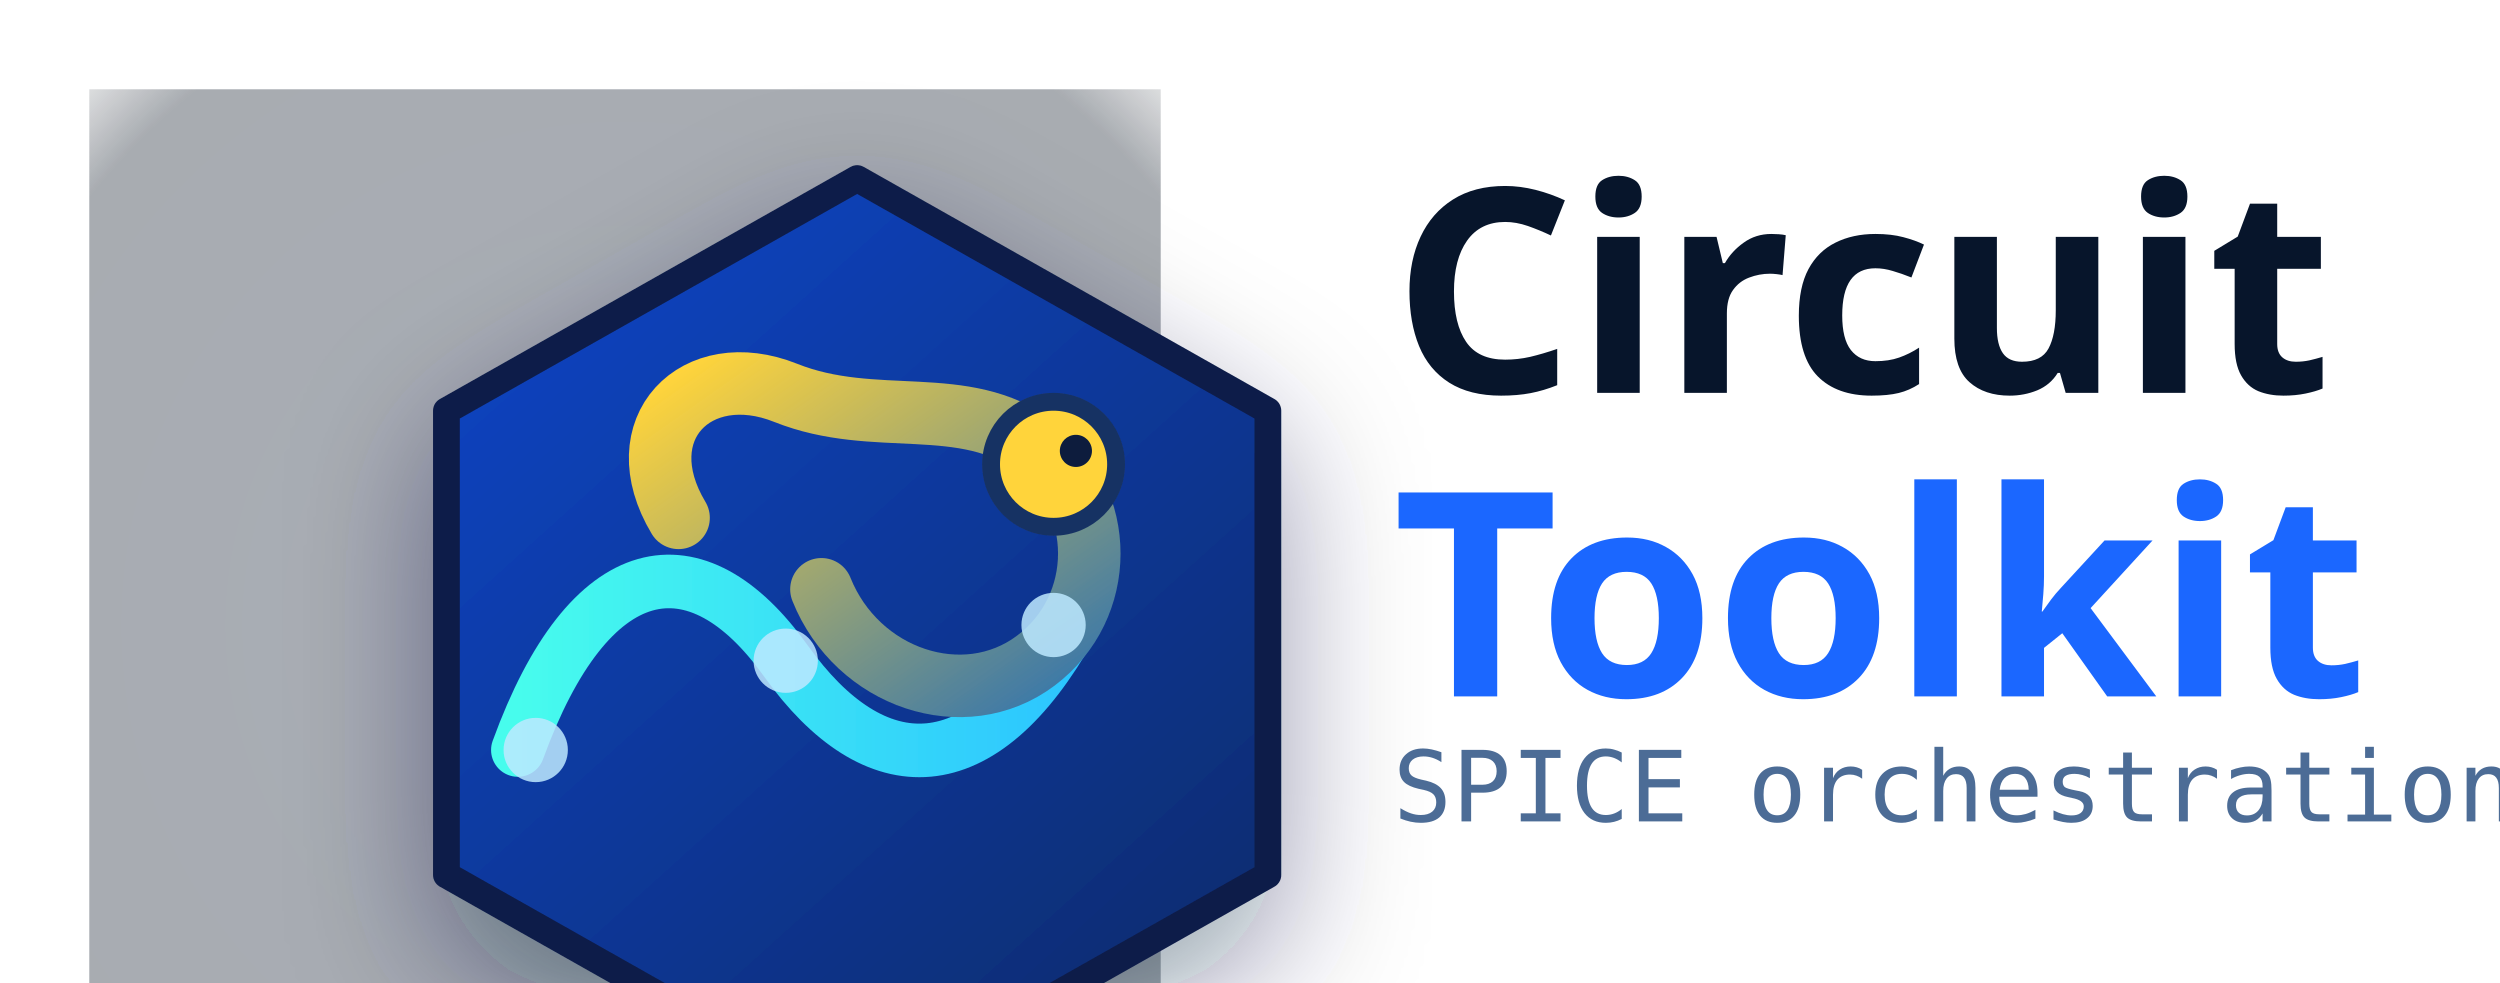
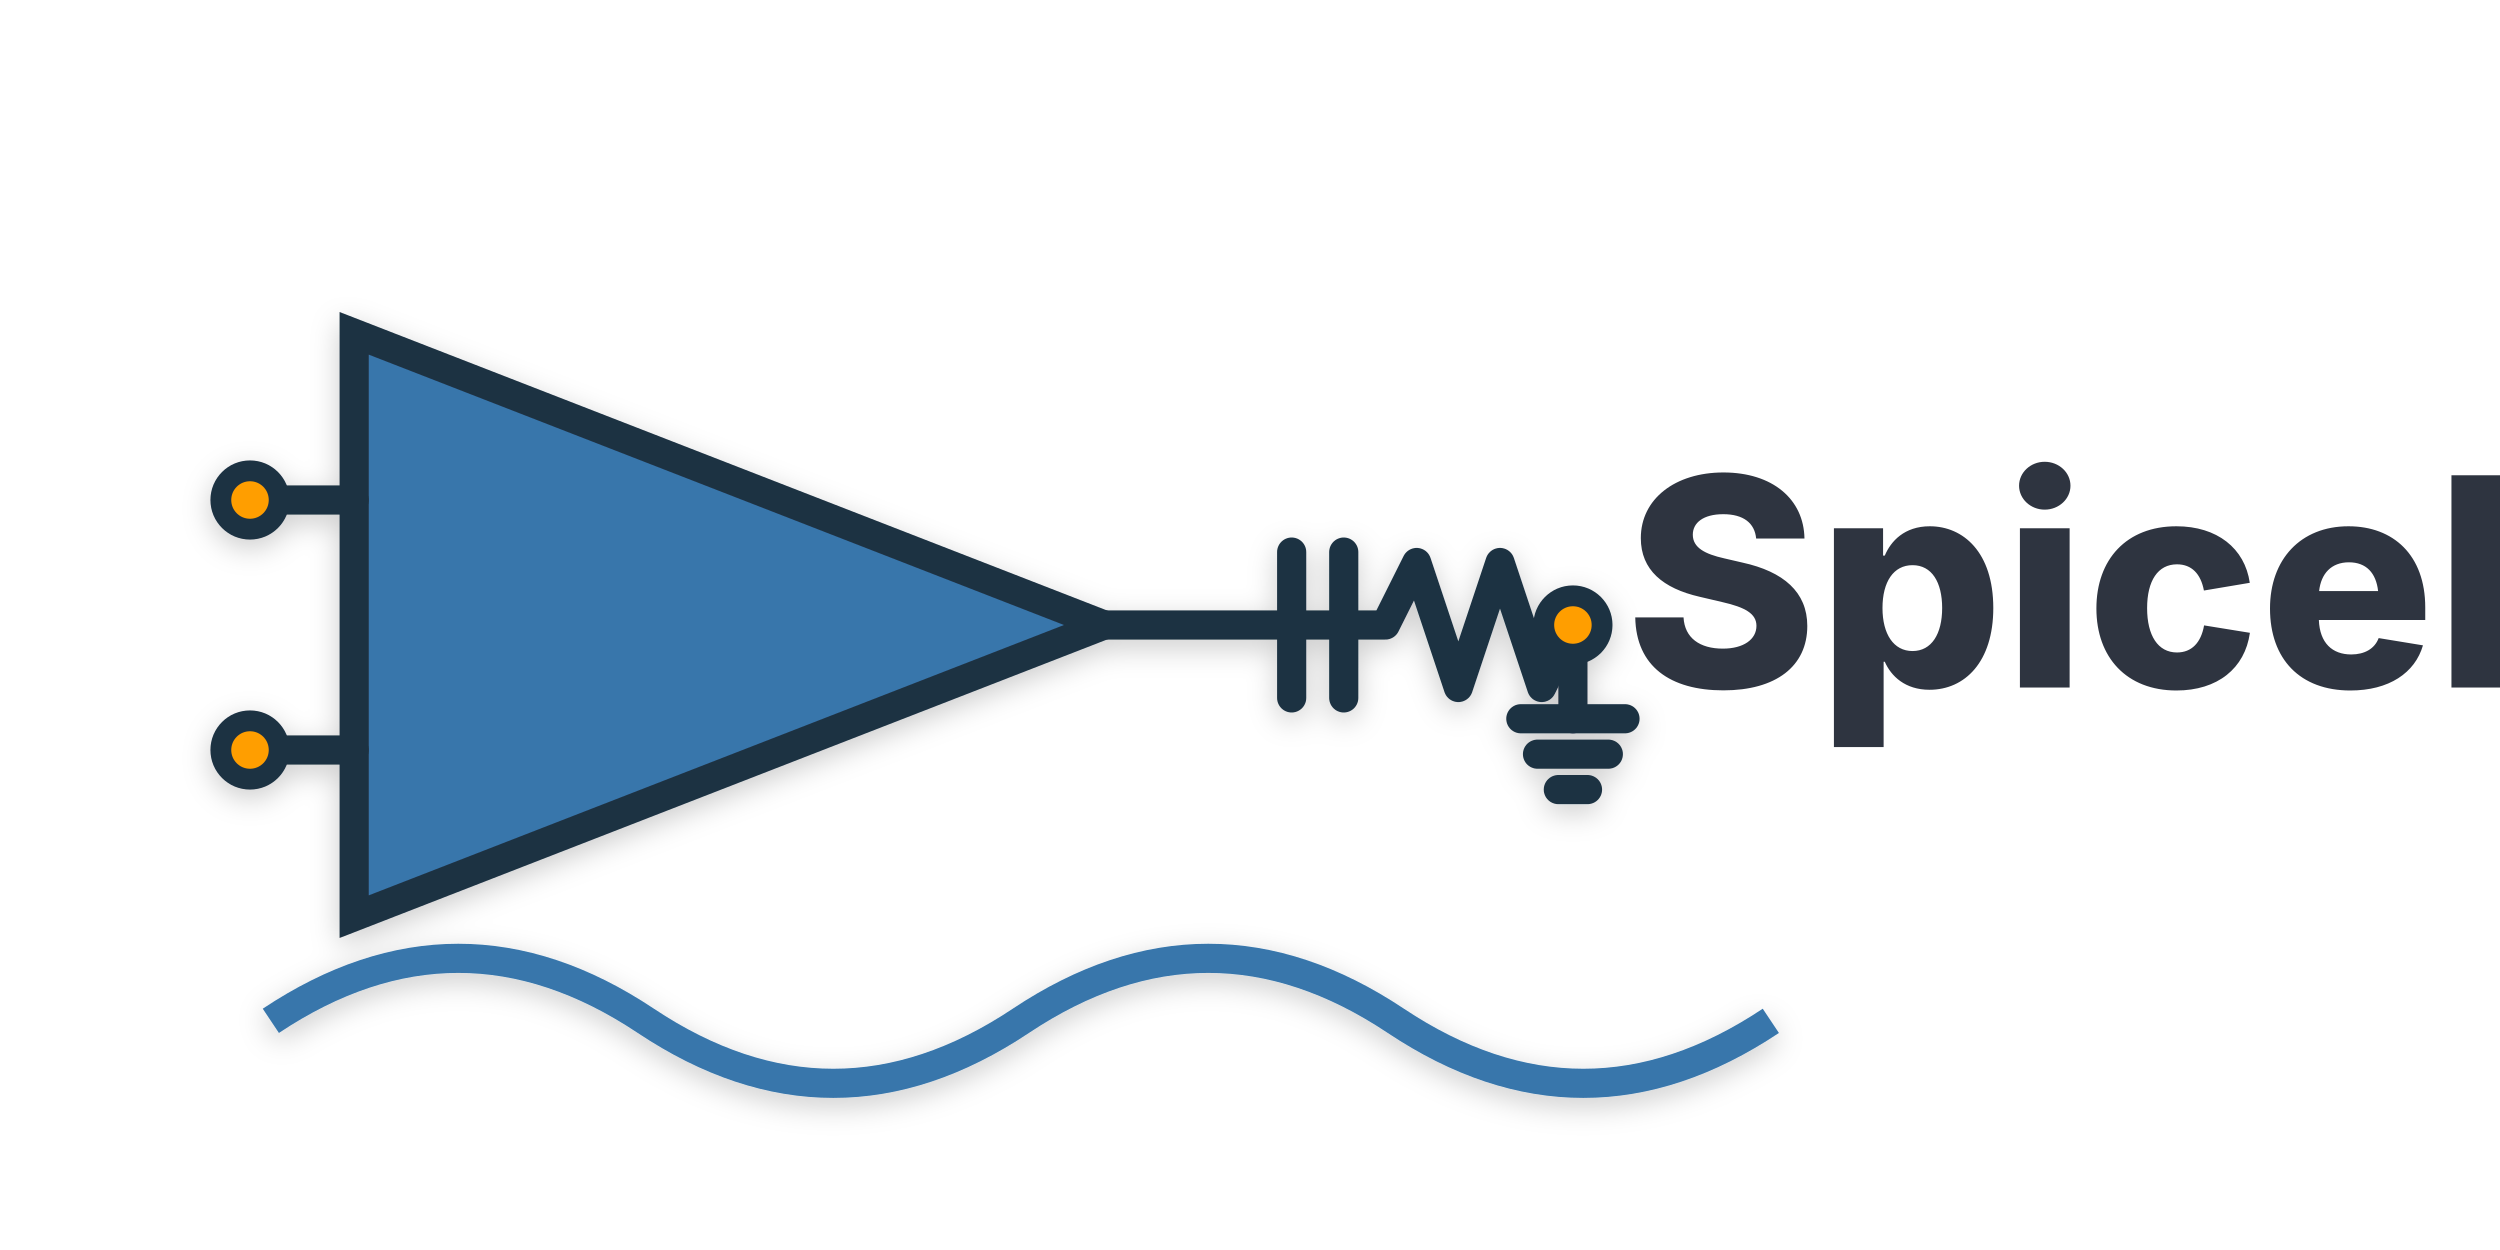
- <svg xmlns="http://www.w3.org/2000/svg" width="280" height="110" viewBox="0 0 280 110" role="img" aria-labelledby="title desc">
+ <svg xmlns="http://www.w3.org/2000/svg" width="1200" height="600" viewBox="0 0 1200 600" fill="none" role="img" aria-labelledby="title desc">
  <defs>
-     <radialGradient id="bgHalo" cx="50%" cy="50%" r="75%">
-       <stop offset="0%" stop-color="#0a1630" />
-       <stop offset="85%" stop-color="#05101f" />
-       <stop offset="100%" stop-color="#00070f" stop-opacity="0" />
-     </radialGradient>
-     <linearGradient id="hexBody" x1="10%" y1="0%" x2="90%" y2="100%">
-       <stop offset="0%" stop-color="#1245c6" />
-       <stop offset="100%" stop-color="#0b2a6a" />
-     </linearGradient>
-     <linearGradient id="wave" x1="0%" y1="50%" x2="100%" y2="50%">
-       <stop offset="0%" stop-color="#47fced" />
-       <stop offset="100%" stop-color="#2cc5ff" />
-     </linearGradient>
-     <linearGradient id="pythonCoil" x1="0%" y1="0%" x2="100%" y2="100%">
-       <stop offset="0%" stop-color="#ffd43b" />
-       <stop offset="100%" stop-color="#3776ab" />
-     </linearGradient>
-     <filter id="softShadow" x="-20%" y="-20%" width="140%" height="150%" color-interpolation-filters="sRGB">
-       <feDropShadow dx="0" dy="6" stdDeviation="8" flood-color="rgba(8, 24, 64, 0.4)" />
+     <style>
+       .stroke-dark { stroke:#1F3142; stroke-width:14; stroke-linecap:round; stroke-linejoin:round; }
+       .node       { fill:#FF9E00; stroke:#1F3142; stroke-width:10; }
+       .wave       { stroke:#3776AB; stroke-width:14; fill:none; }
+       .text       { fill:#2E3440; font-family: "Montserrat", "Inter", "Segoe UI", Arial, sans-serif; font-weight: 800; }
+     </style>
+     <filter id="softShadow" x="-20%" y="-20%" width="140%" height="140%">
+       <feDropShadow dx="0" dy="4" stdDeviation="7" flood-opacity="0.20" flood-color="#000" />
    </filter>
  </defs>
-   <rect x="10" y="10" width="120" height="120" fill="url(#bgHalo)" opacity="0.35" />
-   <g transform="translate(32 14)" filter="url(#softShadow)">
-     <polygon points="64 6 110 32 110 84 64 110 18 84 18 32" fill="url(#hexBody)" stroke="#0d1d4a" stroke-width="3" stroke-linejoin="round" />
-     <path d="M26 70 C34 48 46 46 56 60 C66 74 78 74 88 56" fill="none" stroke="url(#wave)" stroke-width="6" stroke-linecap="round" />
-     <path d="M44 44 C38 34 46 26 56 30 C66 34 76 30 84 36 C92 42 92 54 84 60 C76 66 64 62 60 52" fill="none" stroke="url(#pythonCoil)" stroke-width="7" stroke-linecap="round" />
-     <circle cx="86" cy="38" r="7" fill="#ffd43b" stroke="#173364" stroke-width="2" />
-     <circle cx="88.5" cy="36.5" r="1.8" fill="#0b1c3c" />
-     <g fill="#bde9ff" opacity="0.85">
-       <circle cx="28" cy="70" r="3.6" />
-       <circle cx="56" cy="60" r="3.6" />
-       <circle cx="86" cy="56" r="3.6" />
-     </g>
+   <g transform="translate(60,70)" filter="url(#softShadow)">
+     <polygon points="110,90 470,230 110,370" fill="#3776AB" stroke="#1F3142" stroke-width="14" />
+     <line x1="60" y1="170" x2="110" y2="170" class="stroke-dark" />
+     <line x1="60" y1="290" x2="110" y2="290" class="stroke-dark" />
+     <line x1="470" y1="230" x2="560" y2="230" class="stroke-dark" />
+     <line x1="560" y1="195" x2="560" y2="265" class="stroke-dark" />
+     <line x1="585" y1="195" x2="585" y2="265" class="stroke-dark" />
+     <line x1="560" y1="230" x2="585" y2="230" class="stroke-dark" />
+     <polyline points="585,230 605,230 620,200 640,260 660,200 680,260 695,230" class="stroke-dark" fill="none" />
+     <line x1="695" y1="230" x2="695" y2="275" class="stroke-dark" />
+     <line x1="670" y1="275" x2="720" y2="275" class="stroke-dark" />
+     <line x1="678" y1="292" x2="712" y2="292" class="stroke-dark" />
+     <line x1="688" y1="309" x2="702" y2="309" class="stroke-dark" />
+     <circle class="node" cx="60" cy="170" r="14" />
+     <circle class="node" cx="60" cy="290" r="14" />
+     <circle class="node" cx="695" cy="230" r="14" />
+     <path class="wave" d="M 70 420              C 130 380, 190 380, 250 420              S 370 460, 430 420              S 550 380, 610 420              S 730 460, 790 420" />
  </g>
-   <g font-family="'IBM Plex Sans', 'Segoe UI', sans-serif" font-weight="600">
-     <text x="156" y="44" font-size="32" fill="#07152b">Circuit</text>
-     <text x="156" y="78" font-size="32" fill="#1b67ff">Toolkit</text>
+   <g transform="translate(780,330)">
+     <text class="text" font-size="140">SpiceLab</text>
  </g>
-   <text x="156" y="92" font-family="'Roboto Mono', monospace" font-size="11" fill="#4c6c96">SPICE orchestration for Python</text>
</svg>
